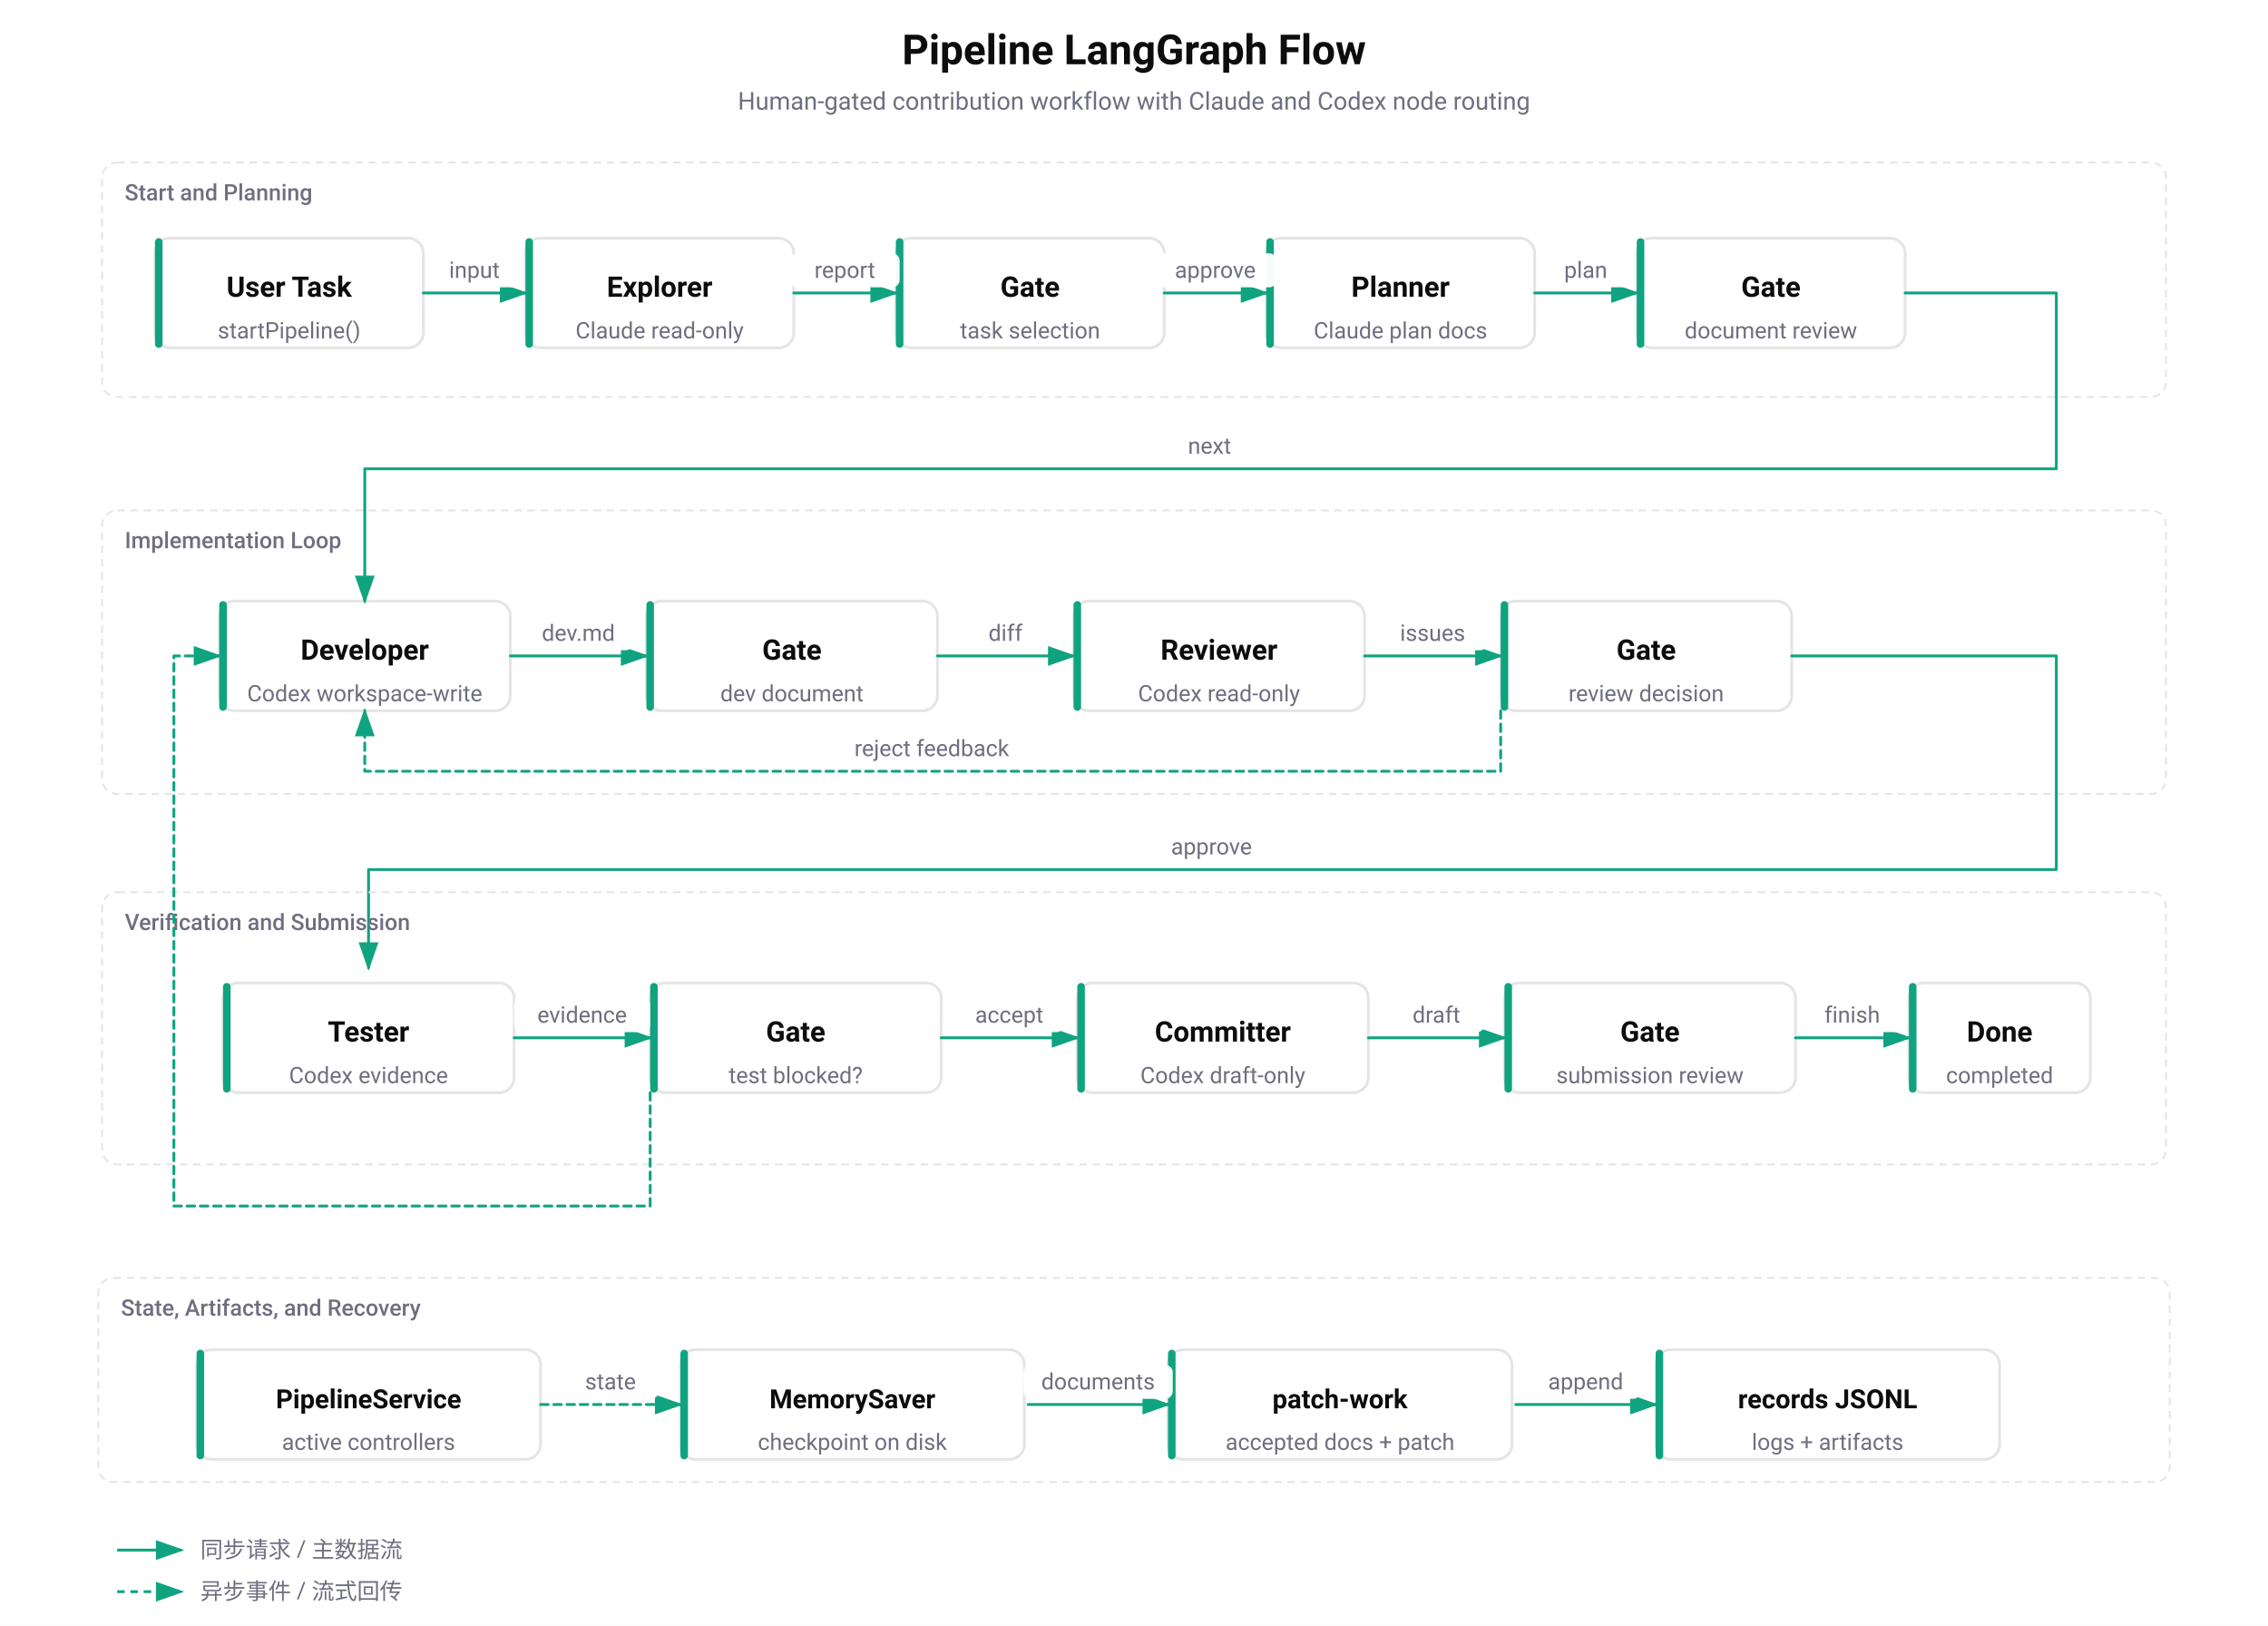
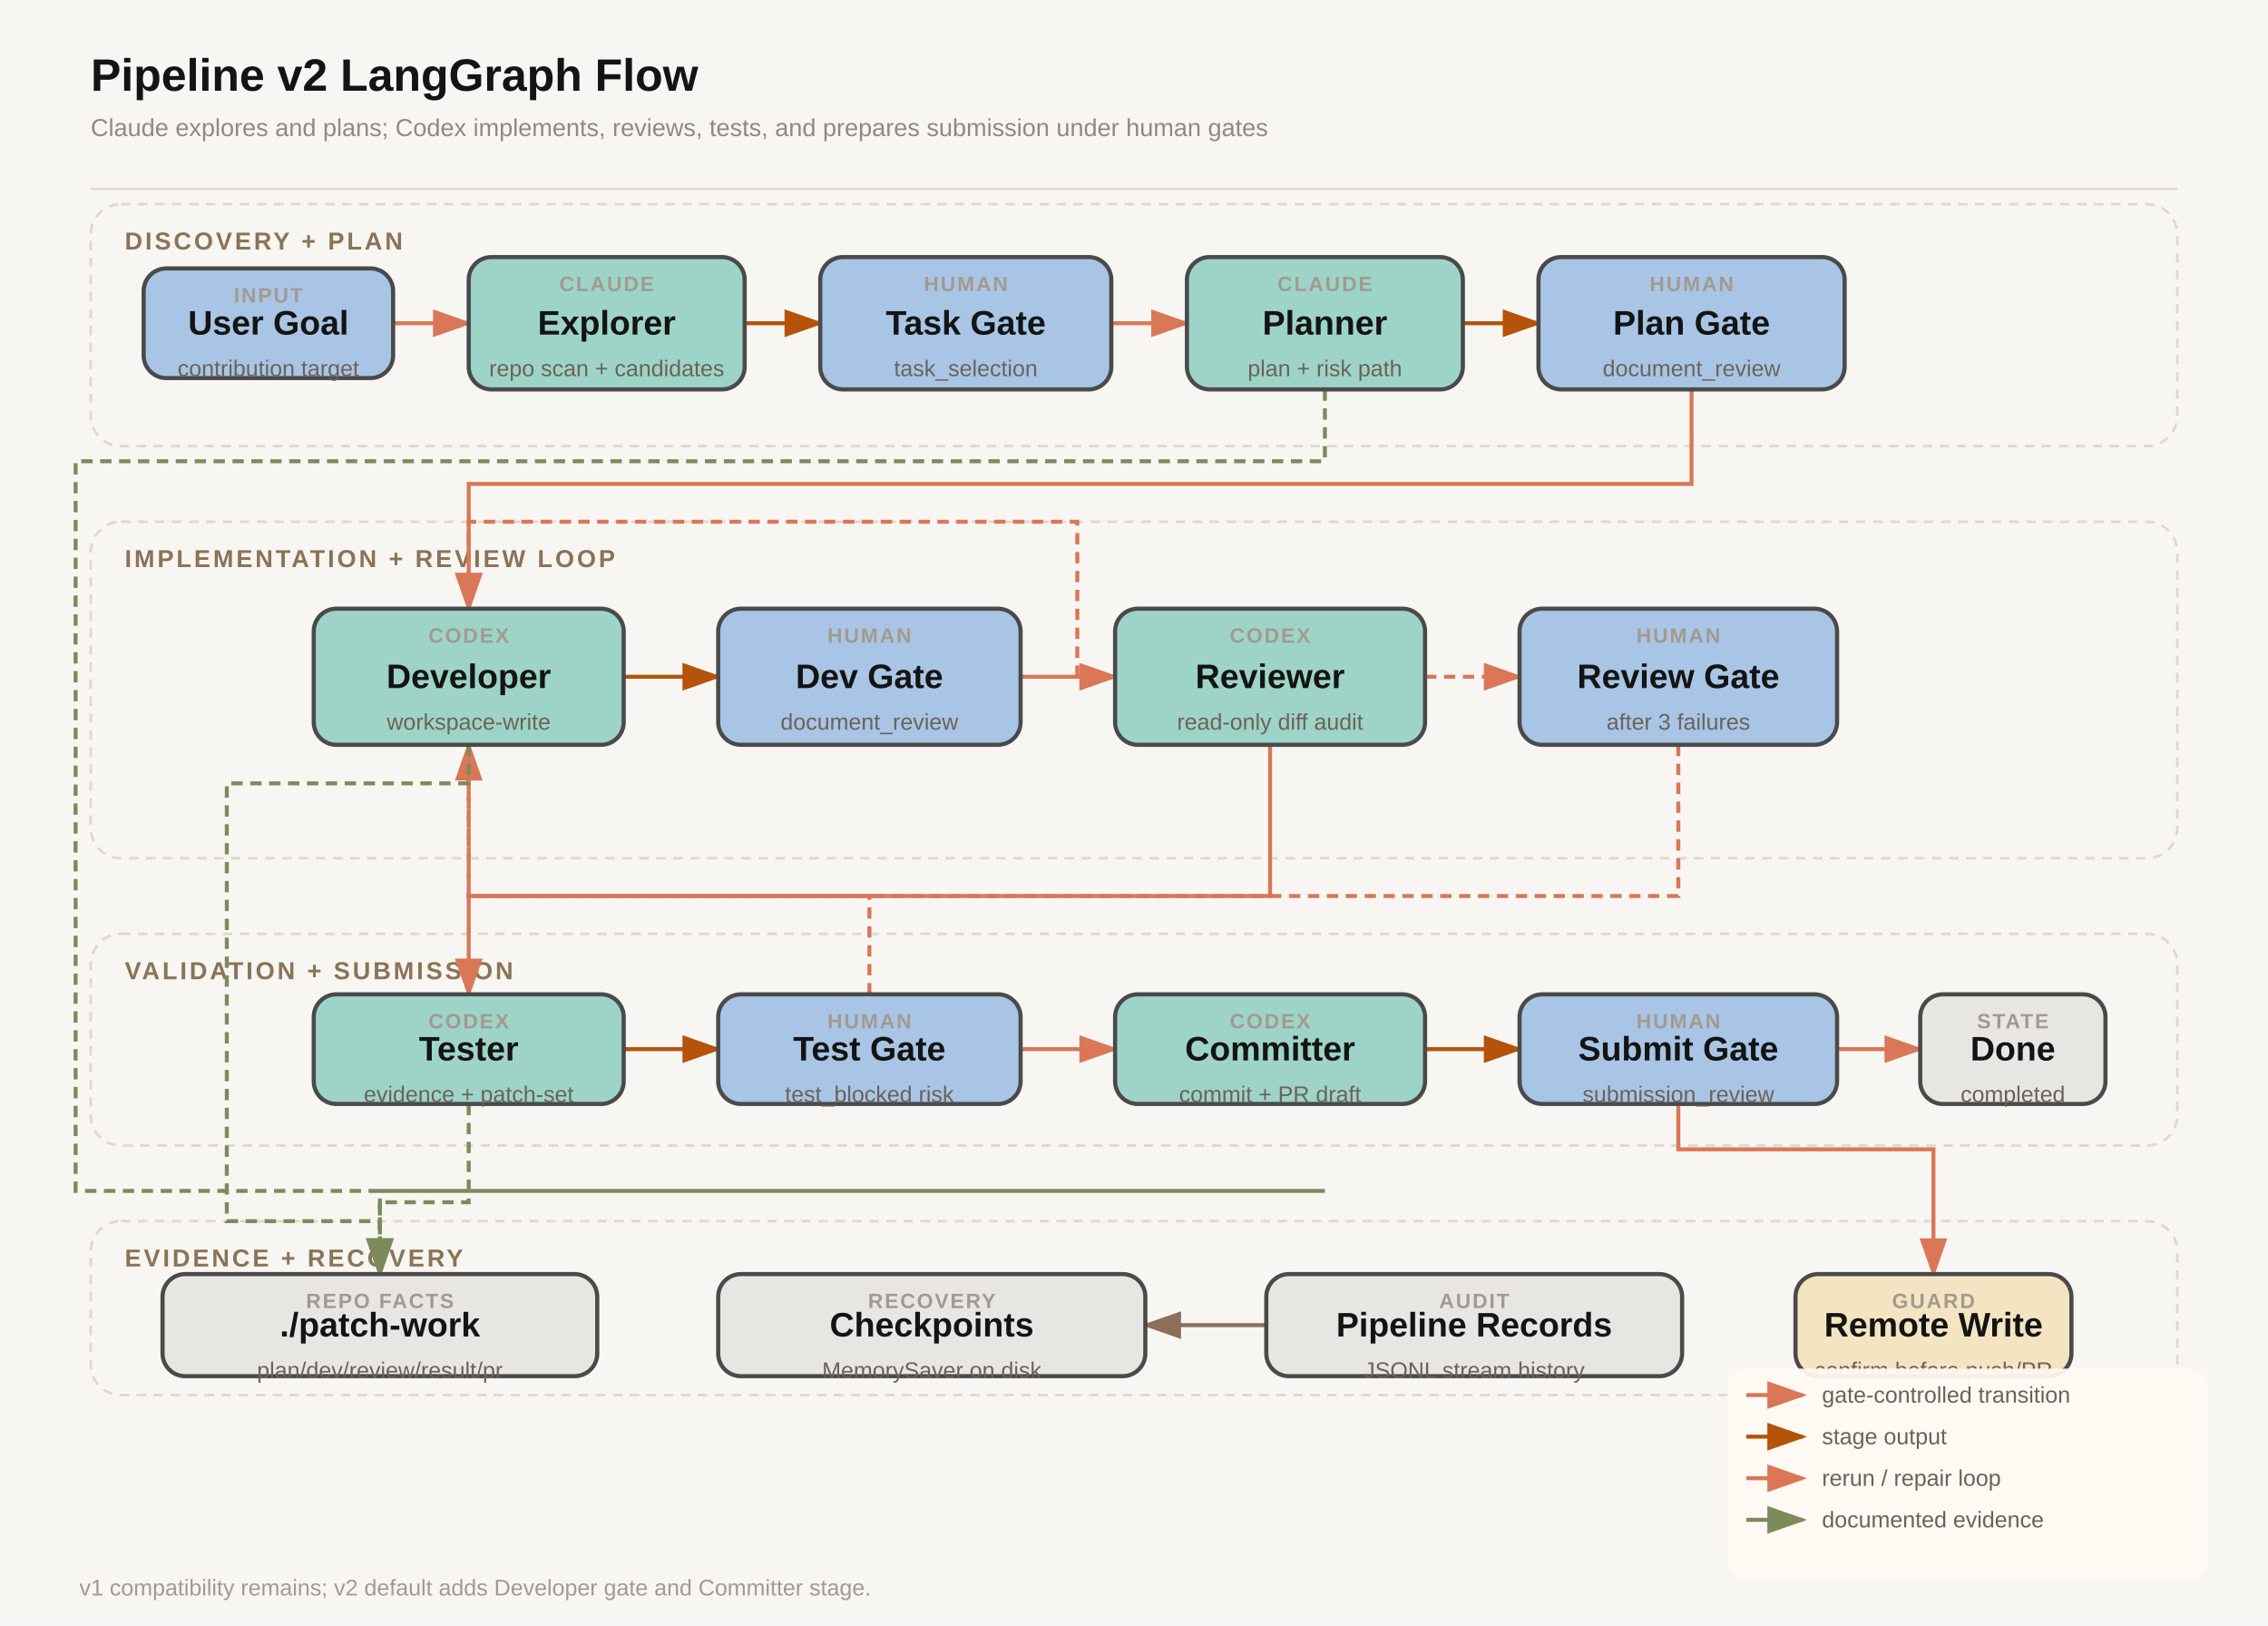
<svg xmlns="http://www.w3.org/2000/svg" viewBox="0 0 1200 860" width="1200" height="860">
-   <style>
-     text { font-family: -apple-system, BlinkMacSystemFont, 'Segoe UI', Roboto, Helvetica Neue, 'PingFang SC', 'Microsoft YaHei', 'Microsoft JhengHei', 'SimHei', sans-serif; letter-spacing: 0; }
-   </style>
  <defs>
-     <marker id="arrow-green" markerWidth="10" markerHeight="7" refX="9" refY="3.5" orient="auto">
-       <polygon points="0 0, 10 3.5, 0 7" fill="#10a37f" />
+     <marker id="arrowA" markerWidth="10" markerHeight="7" refX="9" refY="3.5" orient="auto">
+       <polygon points="0 0, 10 3.5, 0 7" fill="#d97757" />
    </marker>
+     <marker id="arrowB" markerWidth="10" markerHeight="7" refX="9" refY="3.5" orient="auto">
+       <polygon points="0 0, 10 3.5, 0 7" fill="#7b8b5c" />
+     </marker>
+     <marker id="arrowC" markerWidth="10" markerHeight="7" refX="9" refY="3.5" orient="auto">
+       <polygon points="0 0, 10 3.5, 0 7" fill="#8c6f5a" />
+     </marker>
+     <marker id="arrowE" markerWidth="10" markerHeight="7" refX="9" refY="3.5" orient="auto">
+       <polygon points="0 0, 10 3.5, 0 7" fill="#b45309" />
+     </marker>
+     <marker id="arrowF" markerWidth="10" markerHeight="7" refX="9" refY="3.5" orient="auto">
+       <polygon points="0 0, 10 3.5, 0 7" fill="#9a6fb0" />
+     </marker>
+     <marker id="arrowG" markerWidth="10" markerHeight="7" refX="9" refY="3.5" orient="auto">
+       <polygon points="0 0, 10 3.5, 0 7" fill="#d97757" />
+     </marker>
+     <marker id="arrowH" markerWidth="10" markerHeight="7" refX="9" refY="3.5" orient="auto">
+       <polygon points="0 0, 10 3.5, 0 7" fill="#8f8a80" />
+     </marker>
+     <style>
+     text { font-family: -apple-system, BlinkMacSystemFont, 'Segoe UI', 'Helvetica Neue', Arial, 'PingFang SC', 'Microsoft YaHei', 'Microsoft JhengHei', 'SimHei', sans-serif; }
+     .title { font-size: 24px; font-weight: 700; fill: #141413; }
+     .subtitle { font-size: 13px; font-weight: 500; fill: #8f8a80; }
+     .section { font-size: 13px; font-weight: 700; fill: #8b7355; letter-spacing: 1.4px; }
+     .section-sub { font-size: 12px; font-weight: 500; fill: #b4aba0; }
+     .node-title { font-size: 18px; font-weight: 700; fill: #141413; }
+     .node-sub { font-size: 12px; font-weight: 500; fill: #6b6257; }
+     .node-type { font-size: 11px; font-weight: 700; fill: #a29a8f; letter-spacing: 0.08em; }
+     .arrow-label { font-size: 12px; font-weight: 600; fill: #6b6257; }
+     .legend { font-size: 12px; font-weight: 500; fill: #6b6257; }
+     .footnote { font-size: 12px; font-weight: 500; fill: #a29a8f; }
+     </style>
  </defs>
-   <rect width="1200" height="860" fill="#ffffff" />
-   <text x="600" y="34" text-anchor="middle" fill="#0d0d0d" font-size="22" font-weight="600">Pipeline LangGraph Flow</text>
-   <text x="600" y="58" text-anchor="middle" fill="#6e6e80" font-size="13">Human-gated contribution workflow with Claude and Codex node routing</text>
-   <rect x="54" y="86" width="1092" height="124" rx="8" ry="8" fill="none" stroke="#e5e5e5" stroke-width="1" stroke-dasharray="4,3" />
-   <text x="66" y="106" fill="#6e6e80" font-size="12" font-weight="500">Start and Planning</text>
-   <rect x="82" y="126" width="142" height="58" rx="8" ry="8" fill="#ffffff" stroke="#e5e5e5" stroke-width="1.5" />
-   <rect x="82" y="126" width="4" height="58" rx="2" ry="2" fill="#10a37f" />
-   <text x="153" y="157" text-anchor="middle" fill="#0d0d0d" font-size="15" font-weight="600">User Task</text>
-   <text x="153" y="179" text-anchor="middle" fill="#6e6e80" font-size="12">startPipeline()</text>
-   <rect x="278" y="126" width="142" height="58" rx="8" ry="8" fill="#ffffff" stroke="#e5e5e5" stroke-width="1.5" />
-   <rect x="278" y="126" width="4" height="58" rx="2" ry="2" fill="#10a37f" />
-   <text x="349" y="157" text-anchor="middle" fill="#0d0d0d" font-size="15" font-weight="600">Explorer</text>
-   <text x="349" y="179" text-anchor="middle" fill="#6e6e80" font-size="12">Claude read-only</text>
-   <rect x="474" y="126" width="142" height="58" rx="8" ry="8" fill="#ffffff" stroke="#e5e5e5" stroke-width="1.5" />
-   <rect x="474" y="126" width="4" height="58" rx="2" ry="2" fill="#10a37f" />
-   <text x="545" y="157" text-anchor="middle" fill="#0d0d0d" font-size="15" font-weight="600">Gate</text>
-   <text x="545" y="179" text-anchor="middle" fill="#6e6e80" font-size="12">task selection</text>
-   <rect x="670" y="126" width="142" height="58" rx="8" ry="8" fill="#ffffff" stroke="#e5e5e5" stroke-width="1.5" />
-   <rect x="670" y="126" width="4" height="58" rx="2" ry="2" fill="#10a37f" />
-   <text x="741" y="157" text-anchor="middle" fill="#0d0d0d" font-size="15" font-weight="600">Planner</text>
-   <text x="741" y="179" text-anchor="middle" fill="#6e6e80" font-size="12">Claude plan docs</text>
-   <rect x="866" y="126" width="142" height="58" rx="8" ry="8" fill="#ffffff" stroke="#e5e5e5" stroke-width="1.5" />
-   <rect x="866" y="126" width="4" height="58" rx="2" ry="2" fill="#10a37f" />
-   <text x="937" y="157" text-anchor="middle" fill="#0d0d0d" font-size="15" font-weight="600">Gate</text>
-   <text x="937" y="179" text-anchor="middle" fill="#6e6e80" font-size="12">document review</text>
-   <path d="M 224,155 L 278,155" fill="none" stroke="#10a37f" stroke-width="1.5" stroke-linecap="round" stroke-linejoin="round" marker-end="url(#arrow-green)" />
-   <rect x="225.5" y="134" width="51" height="18" rx="4" fill="#ffffff" opacity="0.96" />
-   <text x="251" y="147" text-anchor="middle" fill="#6e6e80" font-size="12">input</text>
-   <path d="M 420,155 L 474,155" fill="none" stroke="#10a37f" stroke-width="1.5" stroke-linecap="round" stroke-linejoin="round" marker-end="url(#arrow-green)" />
-   <rect x="418.0" y="134" width="58" height="18" rx="4" fill="#ffffff" opacity="0.96" />
-   <text x="447" y="147" text-anchor="middle" fill="#6e6e80" font-size="12">report</text>
-   <path d="M 616,155 L 670,155" fill="none" stroke="#10a37f" stroke-width="1.5" stroke-linecap="round" stroke-linejoin="round" marker-end="url(#arrow-green)" />
-   <rect x="610.5" y="134" width="65" height="18" rx="4" fill="#ffffff" opacity="0.96" />
-   <text x="643" y="147" text-anchor="middle" fill="#6e6e80" font-size="12">approve</text>
-   <path d="M 812,155 L 866,155" fill="none" stroke="#10a37f" stroke-width="1.5" stroke-linecap="round" stroke-linejoin="round" marker-end="url(#arrow-green)" />
-   <rect x="816.0" y="134" width="46" height="18" rx="4" fill="#ffffff" opacity="0.96" />
-   <text x="839" y="147" text-anchor="middle" fill="#6e6e80" font-size="12">plan</text>
-   <rect x="54" y="270" width="1092" height="150" rx="8" ry="8" fill="none" stroke="#e5e5e5" stroke-width="1" stroke-dasharray="4,3" />
-   <text x="66" y="290" fill="#6e6e80" font-size="12" font-weight="500">Implementation Loop</text>
-   <rect x="116" y="318" width="154" height="58" rx="8" ry="8" fill="#ffffff" stroke="#e5e5e5" stroke-width="1.5" />
-   <rect x="116" y="318" width="4" height="58" rx="2" ry="2" fill="#10a37f" />
-   <text x="193" y="349" text-anchor="middle" fill="#0d0d0d" font-size="15" font-weight="600">Developer</text>
-   <text x="193" y="371" text-anchor="middle" fill="#6e6e80" font-size="12">Codex workspace-write</text>
-   <rect x="342" y="318" width="154" height="58" rx="8" ry="8" fill="#ffffff" stroke="#e5e5e5" stroke-width="1.5" />
-   <rect x="342" y="318" width="4" height="58" rx="2" ry="2" fill="#10a37f" />
-   <text x="419" y="349" text-anchor="middle" fill="#0d0d0d" font-size="15" font-weight="600">Gate</text>
-   <text x="419" y="371" text-anchor="middle" fill="#6e6e80" font-size="12">dev document</text>
-   <rect x="568" y="318" width="154" height="58" rx="8" ry="8" fill="#ffffff" stroke="#e5e5e5" stroke-width="1.5" />
-   <rect x="568" y="318" width="4" height="58" rx="2" ry="2" fill="#10a37f" />
-   <text x="645" y="349" text-anchor="middle" fill="#0d0d0d" font-size="15" font-weight="600">Reviewer</text>
-   <text x="645" y="371" text-anchor="middle" fill="#6e6e80" font-size="12">Codex read-only</text>
-   <rect x="794" y="318" width="154" height="58" rx="8" ry="8" fill="#ffffff" stroke="#e5e5e5" stroke-width="1.5" />
-   <rect x="794" y="318" width="4" height="58" rx="2" ry="2" fill="#10a37f" />
-   <text x="871" y="349" text-anchor="middle" fill="#0d0d0d" font-size="15" font-weight="600">Gate</text>
-   <text x="871" y="371" text-anchor="middle" fill="#6e6e80" font-size="12">review decision</text>
-   <path d="M 270,347 L 342,347" fill="none" stroke="#10a37f" stroke-width="1.5" stroke-linecap="round" stroke-linejoin="round" marker-end="url(#arrow-green)" />
-   <rect x="277.0" y="326" width="58" height="18" rx="4" fill="#ffffff" opacity="0.96" />
-   <text x="306" y="339" text-anchor="middle" fill="#6e6e80" font-size="12">dev.md</text>
-   <path d="M 496,347 L 568,347" fill="none" stroke="#10a37f" stroke-width="1.5" stroke-linecap="round" stroke-linejoin="round" marker-end="url(#arrow-green)" />
-   <rect x="509.0" y="326" width="46" height="18" rx="4" fill="#ffffff" opacity="0.96" />
-   <text x="532" y="339" text-anchor="middle" fill="#6e6e80" font-size="12">diff</text>
-   <path d="M 722,347 L 794,347" fill="none" stroke="#10a37f" stroke-width="1.5" stroke-linecap="round" stroke-linejoin="round" marker-end="url(#arrow-green)" />
-   <rect x="729.0" y="326" width="58" height="18" rx="4" fill="#ffffff" opacity="0.96" />
-   <text x="758" y="339" text-anchor="middle" fill="#6e6e80" font-size="12">issues</text>
-   <path d="M 1008,155 L 1088,155 L 1088,248 L 193,248 L 193,318" fill="none" stroke="#10a37f" stroke-width="1.5" stroke-linecap="round" stroke-linejoin="round" marker-end="url(#arrow-green)" />
-   <rect x="617.0" y="227" width="46" height="18" rx="4" fill="#ffffff" opacity="0.96" />
-   <text x="640" y="240" text-anchor="middle" fill="#6e6e80" font-size="12">next</text>
-   <path d="M 948,347 L 1088,347 L 1088,460 L 195,460 L 195,512" fill="none" stroke="#10a37f" stroke-width="1.5" stroke-linecap="round" stroke-linejoin="round" marker-end="url(#arrow-green)" />
-   <rect x="608.5" y="439" width="65" height="18" rx="4" fill="#ffffff" opacity="0.96" />
-   <text x="641" y="452" text-anchor="middle" fill="#6e6e80" font-size="12">approve</text>
-   <path d="M 794,376 L 794,408 L 193,408 L 193,376" fill="none" stroke="#10a37f" stroke-width="1.5" stroke-linecap="round" stroke-linejoin="round" marker-end="url(#arrow-green)" stroke-dasharray="4,3" />
-   <rect x="432.5" y="387" width="121" height="18" rx="4" fill="#ffffff" opacity="0.96" />
-   <text x="493" y="400" text-anchor="middle" fill="#6e6e80" font-size="12">reject feedback</text>
-   <rect x="54" y="472" width="1092" height="144" rx="8" ry="8" fill="none" stroke="#e5e5e5" stroke-width="1" stroke-dasharray="4,3" />
-   <text x="66" y="492" fill="#6e6e80" font-size="12" font-weight="500">Verification and Submission</text>
-   <rect x="118" y="520" width="154" height="58" rx="8" ry="8" fill="#ffffff" stroke="#e5e5e5" stroke-width="1.5" />
-   <rect x="118" y="520" width="4" height="58" rx="2" ry="2" fill="#10a37f" />
-   <text x="195" y="551" text-anchor="middle" fill="#0d0d0d" font-size="15" font-weight="600">Tester</text>
-   <text x="195" y="573" text-anchor="middle" fill="#6e6e80" font-size="12">Codex evidence</text>
-   <rect x="344" y="520" width="154" height="58" rx="8" ry="8" fill="#ffffff" stroke="#e5e5e5" stroke-width="1.5" />
-   <rect x="344" y="520" width="4" height="58" rx="2" ry="2" fill="#10a37f" />
-   <text x="421" y="551" text-anchor="middle" fill="#0d0d0d" font-size="15" font-weight="600">Gate</text>
-   <text x="421" y="573" text-anchor="middle" fill="#6e6e80" font-size="12">test blocked?</text>
-   <rect x="570" y="520" width="154" height="58" rx="8" ry="8" fill="#ffffff" stroke="#e5e5e5" stroke-width="1.5" />
-   <rect x="570" y="520" width="4" height="58" rx="2" ry="2" fill="#10a37f" />
-   <text x="647" y="551" text-anchor="middle" fill="#0d0d0d" font-size="15" font-weight="600">Committer</text>
-   <text x="647" y="573" text-anchor="middle" fill="#6e6e80" font-size="12">Codex draft-only</text>
-   <rect x="796" y="520" width="154" height="58" rx="8" ry="8" fill="#ffffff" stroke="#e5e5e5" stroke-width="1.5" />
-   <rect x="796" y="520" width="4" height="58" rx="2" ry="2" fill="#10a37f" />
-   <text x="873" y="551" text-anchor="middle" fill="#0d0d0d" font-size="15" font-weight="600">Gate</text>
-   <text x="873" y="573" text-anchor="middle" fill="#6e6e80" font-size="12">submission review</text>
-   <rect x="1010" y="520" width="96" height="58" rx="8" ry="8" fill="#ffffff" stroke="#e5e5e5" stroke-width="1.5" />
-   <rect x="1010" y="520" width="4" height="58" rx="2" ry="2" fill="#10a37f" />
-   <text x="1058" y="551" text-anchor="middle" fill="#0d0d0d" font-size="15" font-weight="600">Done</text>
-   <text x="1058" y="573" text-anchor="middle" fill="#6e6e80" font-size="12">completed</text>
-   <path d="M 272,549 L 344,549" fill="none" stroke="#10a37f" stroke-width="1.5" stroke-linecap="round" stroke-linejoin="round" marker-end="url(#arrow-green)" />
-   <rect x="272.0" y="528" width="72" height="18" rx="4" fill="#ffffff" opacity="0.96" />
-   <text x="308" y="541" text-anchor="middle" fill="#6e6e80" font-size="12">evidence</text>
-   <path d="M 498,549 L 570,549" fill="none" stroke="#10a37f" stroke-width="1.5" stroke-linecap="round" stroke-linejoin="round" marker-end="url(#arrow-green)" />
-   <rect x="505.0" y="528" width="58" height="18" rx="4" fill="#ffffff" opacity="0.96" />
-   <text x="534" y="541" text-anchor="middle" fill="#6e6e80" font-size="12">accept</text>
-   <path d="M 724,549 L 796,549" fill="none" stroke="#10a37f" stroke-width="1.5" stroke-linecap="round" stroke-linejoin="round" marker-end="url(#arrow-green)" />
-   <rect x="734.5" y="528" width="51" height="18" rx="4" fill="#ffffff" opacity="0.96" />
-   <text x="760" y="541" text-anchor="middle" fill="#6e6e80" font-size="12">draft</text>
-   <path d="M 950,549 L 1010,549" fill="none" stroke="#10a37f" stroke-width="1.5" stroke-linecap="round" stroke-linejoin="round" marker-end="url(#arrow-green)" />
-   <rect x="951.0" y="528" width="58" height="18" rx="4" fill="#ffffff" opacity="0.96" />
-   <text x="980" y="541" text-anchor="middle" fill="#6e6e80" font-size="12">finish</text>
-   <path d="M 344,578 L 344,638 L 92,638 L 92,347 L 116,347" fill="none" stroke="#10a37f" stroke-width="1.5" stroke-linecap="round" stroke-linejoin="round" marker-end="url(#arrow-green)" stroke-dasharray="4,3" />
-   <rect x="52" y="676" width="1096" height="108" rx="8" ry="8" fill="none" stroke="#e5e5e5" stroke-width="1" stroke-dasharray="4,3" />
-   <text x="64" y="696" fill="#6e6e80" font-size="12" font-weight="500">State, Artifacts, and Recovery</text>
-   <rect x="104" y="714" width="182" height="58" rx="8" ry="8" fill="#ffffff" stroke="#e5e5e5" stroke-width="1.5" />
-   <rect x="104" y="714" width="4" height="58" rx="2" ry="2" fill="#10a37f" />
-   <text x="195" y="745" text-anchor="middle" fill="#0d0d0d" font-size="14" font-weight="600">PipelineService</text>
-   <text x="195" y="767" text-anchor="middle" fill="#6e6e80" font-size="12">active controllers</text>
-   <rect x="360" y="714" width="182" height="58" rx="8" ry="8" fill="#ffffff" stroke="#e5e5e5" stroke-width="1.5" />
-   <rect x="360" y="714" width="4" height="58" rx="2" ry="2" fill="#10a37f" />
-   <text x="451" y="745" text-anchor="middle" fill="#0d0d0d" font-size="14" font-weight="600">MemorySaver</text>
-   <text x="451" y="767" text-anchor="middle" fill="#6e6e80" font-size="12">checkpoint on disk</text>
-   <rect x="618" y="714" width="182" height="58" rx="8" ry="8" fill="#ffffff" stroke="#e5e5e5" stroke-width="1.5" />
-   <rect x="618" y="714" width="4" height="58" rx="2" ry="2" fill="#10a37f" />
-   <text x="709" y="745" text-anchor="middle" fill="#0d0d0d" font-size="14" font-weight="600">patch-work</text>
-   <text x="709" y="767" text-anchor="middle" fill="#6e6e80" font-size="12">accepted docs + patch</text>
-   <rect x="876" y="714" width="182" height="58" rx="8" ry="8" fill="#ffffff" stroke="#e5e5e5" stroke-width="1.5" />
-   <rect x="876" y="714" width="4" height="58" rx="2" ry="2" fill="#10a37f" />
-   <text x="967" y="745" text-anchor="middle" fill="#0d0d0d" font-size="14" font-weight="600">records JSONL</text>
-   <text x="967" y="767" text-anchor="middle" fill="#6e6e80" font-size="12">logs + artifacts</text>
-   <path d="M 286,743 L 360,743" fill="none" stroke="#10a37f" stroke-width="1.5" stroke-linecap="round" stroke-linejoin="round" marker-end="url(#arrow-green)" stroke-dasharray="4,3" />
-   <rect x="297.5" y="722" width="51" height="18" rx="4" fill="#ffffff" opacity="0.96" />
-   <text x="323" y="735" text-anchor="middle" fill="#6e6e80" font-size="12">state</text>
-   <path d="M 544,743 L 618,743" fill="none" stroke="#10a37f" stroke-width="1.5" stroke-linecap="round" stroke-linejoin="round" marker-end="url(#arrow-green)" />
-   <rect x="541.5" y="722" width="79" height="18" rx="4" fill="#ffffff" opacity="0.96" />
-   <text x="581" y="735" text-anchor="middle" fill="#6e6e80" font-size="12">documents</text>
-   <path d="M 802,743 L 876,743" fill="none" stroke="#10a37f" stroke-width="1.5" stroke-linecap="round" stroke-linejoin="round" marker-end="url(#arrow-green)" />
-   <rect x="810.0" y="722" width="58" height="18" rx="4" fill="#ffffff" opacity="0.96" />
-   <text x="839" y="735" text-anchor="middle" fill="#6e6e80" font-size="12">append</text>
-   <g transform="translate(62,812)">
-     <line x1="0" y1="8" x2="34" y2="8" stroke="#10a37f" stroke-width="1.5" marker-end="url(#arrow-green)" />
-     <text x="44" y="12" fill="#6e6e80" font-size="12">同步请求 / 主数据流</text>
-     <line x1="0" y1="30" x2="34" y2="30" stroke="#10a37f" stroke-width="1.5" stroke-dasharray="4,3" marker-end="url(#arrow-green)" />
-     <text x="44" y="34" fill="#6e6e80" font-size="12">异步事件 / 流式回传</text>
-   </g>
+   <rect width="1200.0" height="860.0" fill="#f8f6f3" />
+   <text x="48.0" y="48" text-anchor="start" class="title">Pipeline v2 LangGraph Flow</text>
+   <text x="48.0" y="72" text-anchor="start" class="subtitle">Claude explores and plans; Codex implements, reviews, tests, and prepares submission under human gates</text>
+   <line x1="48" y1="100" x2="1152.0" y2="100" stroke="#ded8cf" stroke-width="1" />
+   <rect x="48.0" y="108.0" width="1104.0" height="128.0" rx="16.0" fill="none" stroke="#ded8cf" stroke-width="1.4" stroke-dasharray="5 4" />
+   <text x="66.0" y="132.0" class="section">DISCOVERY + PLAN</text>
+   <rect x="48.0" y="276.0" width="1104.0" height="178.0" rx="16.0" fill="none" stroke="#ded8cf" stroke-width="1.4" stroke-dasharray="5 4" />
+   <text x="66.0" y="300.0" class="section">IMPLEMENTATION + REVIEW LOOP</text>
+   <rect x="48.0" y="494.0" width="1104.0" height="112.0" rx="16.0" fill="none" stroke="#ded8cf" stroke-width="1.4" stroke-dasharray="5 4" />
+   <text x="66.0" y="518.0" class="section">VALIDATION + SUBMISSION</text>
+   <rect x="48.0" y="646.0" width="1104.0" height="92.0" rx="16.0" fill="none" stroke="#ded8cf" stroke-width="1.4" stroke-dasharray="5 4" />
+   <text x="66.0" y="670.0" class="section">EVIDENCE + RECOVERY</text>
+   <path d="M 208.0,171.0 L 248.0,171.0" fill="none" stroke="#d97757" stroke-width="2.1" marker-end="url(#arrowA)" />
+   <path d="M 394.0,171.0 L 434.0,171.0" fill="none" stroke="#b45309" stroke-width="2.1" marker-end="url(#arrowE)" />
+   <path d="M 588.0,171.0 L 628.0,171.0" fill="none" stroke="#d97757" stroke-width="2.1" marker-end="url(#arrowA)" />
+   <path d="M 774.0,171.0 L 814.0,171.0" fill="none" stroke="#b45309" stroke-width="2.1" marker-end="url(#arrowE)" />
+   <path d="M 895.0,206.0 L 895.0,256.0 L 248.0,256.0 L 248.0,322.0" fill="none" stroke="#d97757" stroke-width="2.1" marker-end="url(#arrowA)" />
+   <path d="M 330.0,358.0 L 380.0,358.0" fill="none" stroke="#b45309" stroke-width="2.1" marker-end="url(#arrowE)" />
+   <path d="M 540.0,358.0 L 590.0,358.0" fill="none" stroke="#d97757" stroke-width="2.1" marker-end="url(#arrowA)" />
+   <path d="M 672.0,394.0 L 672.0,474.0 L 248.0,474.0 L 248.0,526.0" fill="none" stroke="#d97757" stroke-width="2.1" marker-end="url(#arrowA)" />
+   <path d="M 590.0,358.0 L 570.0,358.0 L 570.0,276.0 L 248.0,276.0 L 248.0,322.0" fill="none" stroke="#d97757" stroke-width="2.1" marker-end="url(#arrowA)" stroke-dasharray="6,4" />
+   <path d="M 754.0,358.0 L 804.0,358.0" fill="none" stroke="#d97757" stroke-width="2.1" marker-end="url(#arrowA)" stroke-dasharray="6,4" />
+   <path d="M 888.0,394.0 L 888.0,474.0 L 248.0,474.0 L 248.0,322.0" fill="none" stroke="#d97757" stroke-width="2.1" marker-end="url(#arrowA)" stroke-dasharray="6,4" />
+   <path d="M 330.0,555.0 L 380.0,555.0" fill="none" stroke="#b45309" stroke-width="2.1" marker-end="url(#arrowE)" />
+   <path d="M 540.0,555.0 L 590.0,555.0" fill="none" stroke="#d97757" stroke-width="2.1" marker-end="url(#arrowA)" />
+   <path d="M 460.0,526.0 L 460.0,474.0 L 248.0,474.0 L 248.0,394.0" fill="none" stroke="#d97757" stroke-width="2.1" marker-end="url(#arrowA)" stroke-dasharray="6,4" />
+   <path d="M 754.0,555.0 L 804.0,555.0" fill="none" stroke="#b45309" stroke-width="2.1" marker-end="url(#arrowE)" />
+   <path d="M 972.0,555.0 L 1016.0,555.0" fill="none" stroke="#d97757" stroke-width="2.1" marker-end="url(#arrowA)" />
+   <path d="M 248.0,394.0 L 248.0,414.4 L 120.0,414.4 L 120.0,646.0 L 201.0,646.0 L 201.0,674.0" fill="none" stroke="#7b8b5c" stroke-width="2.1" marker-end="url(#arrowB)" stroke-dasharray="6,4" />
+   <path d="M 248.0,584.0 L 248.0,636.0 L 201.0,636.0 L 201.0,674.0" fill="none" stroke="#7b8b5c" stroke-width="2.1" marker-end="url(#arrowB)" stroke-dasharray="6,4" />
+   <path d="M 701.0,206.0 L 701.0,244.0 L 40.0,244.0 L 40.0,630.0 L 701.0,630.0 L 201.0,630.0 L 201.0,674.0" fill="none" stroke="#7b8b5c" stroke-width="2.1" marker-end="url(#arrowB)" stroke-dasharray="6,4" />
+   <path d="M 888.0,584.0 L 888.0,608.0 L 1023.0,608.0 L 1023.0,674.0" fill="none" stroke="#d97757" stroke-width="2.1" marker-end="url(#arrowA)" />
+   <path d="M 670.0,701.0 L 606.0,701.0" fill="none" stroke="#8c6f5a" stroke-width="2.1" marker-end="url(#arrowC)" />
+   <rect x="76.0" y="142.0" width="132.0" height="58.0" rx="12.0" fill="#a8c5e6" stroke="#4a4a4a" stroke-width="2.2" />
+   <text x="142.0" y="160.0" text-anchor="middle" class="node-type">INPUT</text>
+   <text x="142.0" y="177.0" text-anchor="middle" class="node-title">User Goal</text>
+   <text x="142.0" y="199.0" text-anchor="middle" class="node-sub">contribution target</text>
+   <rect x="248.0" y="136.0" width="146.0" height="70.0" rx="12.0" fill="#9dd4c7" stroke="#4a4a4a" stroke-width="2.2" />
+   <text x="321.0" y="154.0" text-anchor="middle" class="node-type">CLAUDE</text>
+   <text x="321.0" y="177.0" text-anchor="middle" class="node-title">Explorer</text>
+   <text x="321.0" y="199.0" text-anchor="middle" class="node-sub">repo scan + candidates</text>
+   <rect x="434.0" y="136.0" width="154.0" height="70.0" rx="12.0" fill="#a8c5e6" stroke="#4a4a4a" stroke-width="2.2" />
+   <text x="511.0" y="154.0" text-anchor="middle" class="node-type">HUMAN</text>
+   <text x="511.0" y="177.0" text-anchor="middle" class="node-title">Task Gate</text>
+   <text x="511.0" y="199.0" text-anchor="middle" class="node-sub">task_selection</text>
+   <rect x="628.0" y="136.0" width="146.0" height="70.0" rx="12.0" fill="#9dd4c7" stroke="#4a4a4a" stroke-width="2.2" />
+   <text x="701.0" y="154.0" text-anchor="middle" class="node-type">CLAUDE</text>
+   <text x="701.0" y="177.0" text-anchor="middle" class="node-title">Planner</text>
+   <text x="701.0" y="199.0" text-anchor="middle" class="node-sub">plan + risk path</text>
+   <rect x="814.0" y="136.0" width="162.0" height="70.0" rx="12.0" fill="#a8c5e6" stroke="#4a4a4a" stroke-width="2.2" />
+   <text x="895.0" y="154.0" text-anchor="middle" class="node-type">HUMAN</text>
+   <text x="895.0" y="177.0" text-anchor="middle" class="node-title">Plan Gate</text>
+   <text x="895.0" y="199.0" text-anchor="middle" class="node-sub">document_review</text>
+   <rect x="166.0" y="322.0" width="164.0" height="72.0" rx="12.0" fill="#9dd4c7" stroke="#4a4a4a" stroke-width="2.2" />
+   <text x="248.0" y="340.0" text-anchor="middle" class="node-type">CODEX</text>
+   <text x="248.0" y="364.0" text-anchor="middle" class="node-title">Developer</text>
+   <text x="248.0" y="386.0" text-anchor="middle" class="node-sub">workspace-write</text>
+   <rect x="380.0" y="322.0" width="160.0" height="72.0" rx="12.0" fill="#a8c5e6" stroke="#4a4a4a" stroke-width="2.2" />
+   <text x="460.0" y="340.0" text-anchor="middle" class="node-type">HUMAN</text>
+   <text x="460.0" y="364.0" text-anchor="middle" class="node-title">Dev Gate</text>
+   <text x="460.0" y="386.0" text-anchor="middle" class="node-sub">document_review</text>
+   <rect x="590.0" y="322.0" width="164.0" height="72.0" rx="12.0" fill="#9dd4c7" stroke="#4a4a4a" stroke-width="2.2" />
+   <text x="672.0" y="340.0" text-anchor="middle" class="node-type">CODEX</text>
+   <text x="672.0" y="364.0" text-anchor="middle" class="node-title">Reviewer</text>
+   <text x="672.0" y="386.0" text-anchor="middle" class="node-sub">read-only diff audit</text>
+   <rect x="804.0" y="322.0" width="168.0" height="72.0" rx="12.0" fill="#a8c5e6" stroke="#4a4a4a" stroke-width="2.2" />
+   <text x="888.0" y="340.0" text-anchor="middle" class="node-type">HUMAN</text>
+   <text x="888.0" y="364.0" text-anchor="middle" class="node-title">Review Gate</text>
+   <text x="888.0" y="386.0" text-anchor="middle" class="node-sub">after 3 failures</text>
+   <rect x="166.0" y="526.0" width="164.0" height="58.0" rx="12.0" fill="#9dd4c7" stroke="#4a4a4a" stroke-width="2.2" />
+   <text x="248.0" y="544.0" text-anchor="middle" class="node-type">CODEX</text>
+   <text x="248.0" y="561.0" text-anchor="middle" class="node-title">Tester</text>
+   <text x="248.0" y="583.0" text-anchor="middle" class="node-sub">evidence + patch-set</text>
+   <rect x="380.0" y="526.0" width="160.0" height="58.0" rx="12.0" fill="#a8c5e6" stroke="#4a4a4a" stroke-width="2.2" />
+   <text x="460.0" y="544.0" text-anchor="middle" class="node-type">HUMAN</text>
+   <text x="460.0" y="561.0" text-anchor="middle" class="node-title">Test Gate</text>
+   <text x="460.0" y="583.0" text-anchor="middle" class="node-sub">test_blocked risk</text>
+   <rect x="590.0" y="526.0" width="164.0" height="58.0" rx="12.0" fill="#9dd4c7" stroke="#4a4a4a" stroke-width="2.2" />
+   <text x="672.0" y="544.0" text-anchor="middle" class="node-type">CODEX</text>
+   <text x="672.0" y="561.0" text-anchor="middle" class="node-title">Committer</text>
+   <text x="672.0" y="583.0" text-anchor="middle" class="node-sub">commit + PR draft</text>
+   <rect x="804.0" y="526.0" width="168.0" height="58.0" rx="12.0" fill="#a8c5e6" stroke="#4a4a4a" stroke-width="2.2" />
+   <text x="888.0" y="544.0" text-anchor="middle" class="node-type">HUMAN</text>
+   <text x="888.0" y="561.0" text-anchor="middle" class="node-title">Submit Gate</text>
+   <text x="888.0" y="583.0" text-anchor="middle" class="node-sub">submission_review</text>
+   <rect x="1016.0" y="526.0" width="98.0" height="58.0" rx="12.0" fill="#e8e6e3" stroke="#4a4a4a" stroke-width="2.2" />
+   <text x="1065.0" y="544.0" text-anchor="middle" class="node-type">STATE</text>
+   <text x="1065.0" y="561.0" text-anchor="middle" class="node-title">Done</text>
+   <text x="1065.0" y="583.0" text-anchor="middle" class="node-sub">completed</text>
+   <rect x="86.0" y="674.0" width="230.0" height="54.0" rx="12.0" fill="#e8e6e3" stroke="#4a4a4a" stroke-width="2.2" />
+   <text x="201.0" y="692.0" text-anchor="middle" class="node-type">REPO FACTS</text>
+   <text x="201.0" y="707.0" text-anchor="middle" class="node-title">./patch-work</text>
+   <text x="201.0" y="729.0" text-anchor="middle" class="node-sub">plan/dev/review/result/pr</text>
+   <rect x="380.0" y="674.0" width="226.0" height="54.0" rx="12.0" fill="#e8e6e3" stroke="#4a4a4a" stroke-width="2.2" />
+   <text x="493.0" y="692.0" text-anchor="middle" class="node-type">RECOVERY</text>
+   <text x="493.0" y="707.0" text-anchor="middle" class="node-title">Checkpoints</text>
+   <text x="493.0" y="729.0" text-anchor="middle" class="node-sub">MemorySaver on disk</text>
+   <rect x="670.0" y="674.0" width="220.0" height="54.0" rx="12.0" fill="#e8e6e3" stroke="#4a4a4a" stroke-width="2.2" />
+   <text x="780.0" y="692.0" text-anchor="middle" class="node-type">AUDIT</text>
+   <text x="780.0" y="707.0" text-anchor="middle" class="node-title">Pipeline Records</text>
+   <text x="780.0" y="729.0" text-anchor="middle" class="node-sub">JSONL stream history</text>
+   <rect x="950.0" y="674.0" width="146.0" height="54.0" rx="12.0" fill="#f4e4c1" stroke="#4a4a4a" stroke-width="2.2" />
+   <text x="1023.0" y="692.0" text-anchor="middle" class="node-type">GUARD</text>
+   <text x="1023.0" y="707.0" text-anchor="middle" class="node-title">Remote Write</text>
+   <text x="1023.0" y="729.0" text-anchor="middle" class="node-sub">confirm before push/PR</text>
+   <rect x="914.0" y="724.0" width="254" height="112" rx="10" fill="#fffaf3" opacity="0.94" />
+   <line x1="924.0" y1="738.0" x2="954.0" y2="738.0" stroke="#d97757" stroke-width="2.1" marker-end="url(#arrowA)" />
+   <text x="964.0" y="742.0" class="legend">gate-controlled transition</text>
+   <line x1="924.0" y1="760.0" x2="954.0" y2="760.0" stroke="#b45309" stroke-width="2.1" marker-end="url(#arrowE)" />
+   <text x="964.0" y="764.0" class="legend">stage output</text>
+   <line x1="924.0" y1="782.0" x2="954.0" y2="782.0" stroke="#d97757" stroke-width="2.1" marker-end="url(#arrowA)" />
+   <text x="964.0" y="786.0" class="legend">rerun / repair loop</text>
+   <line x1="924.0" y1="804.0" x2="954.0" y2="804.0" stroke="#7b8b5c" stroke-width="2.1" marker-end="url(#arrowB)" />
+   <text x="964.0" y="808.0" class="legend">documented evidence</text>
+   <text x="42.0" y="844.0" class="footnote">v1 compatibility remains; v2 default adds Developer gate and Committer stage.</text>
</svg>
